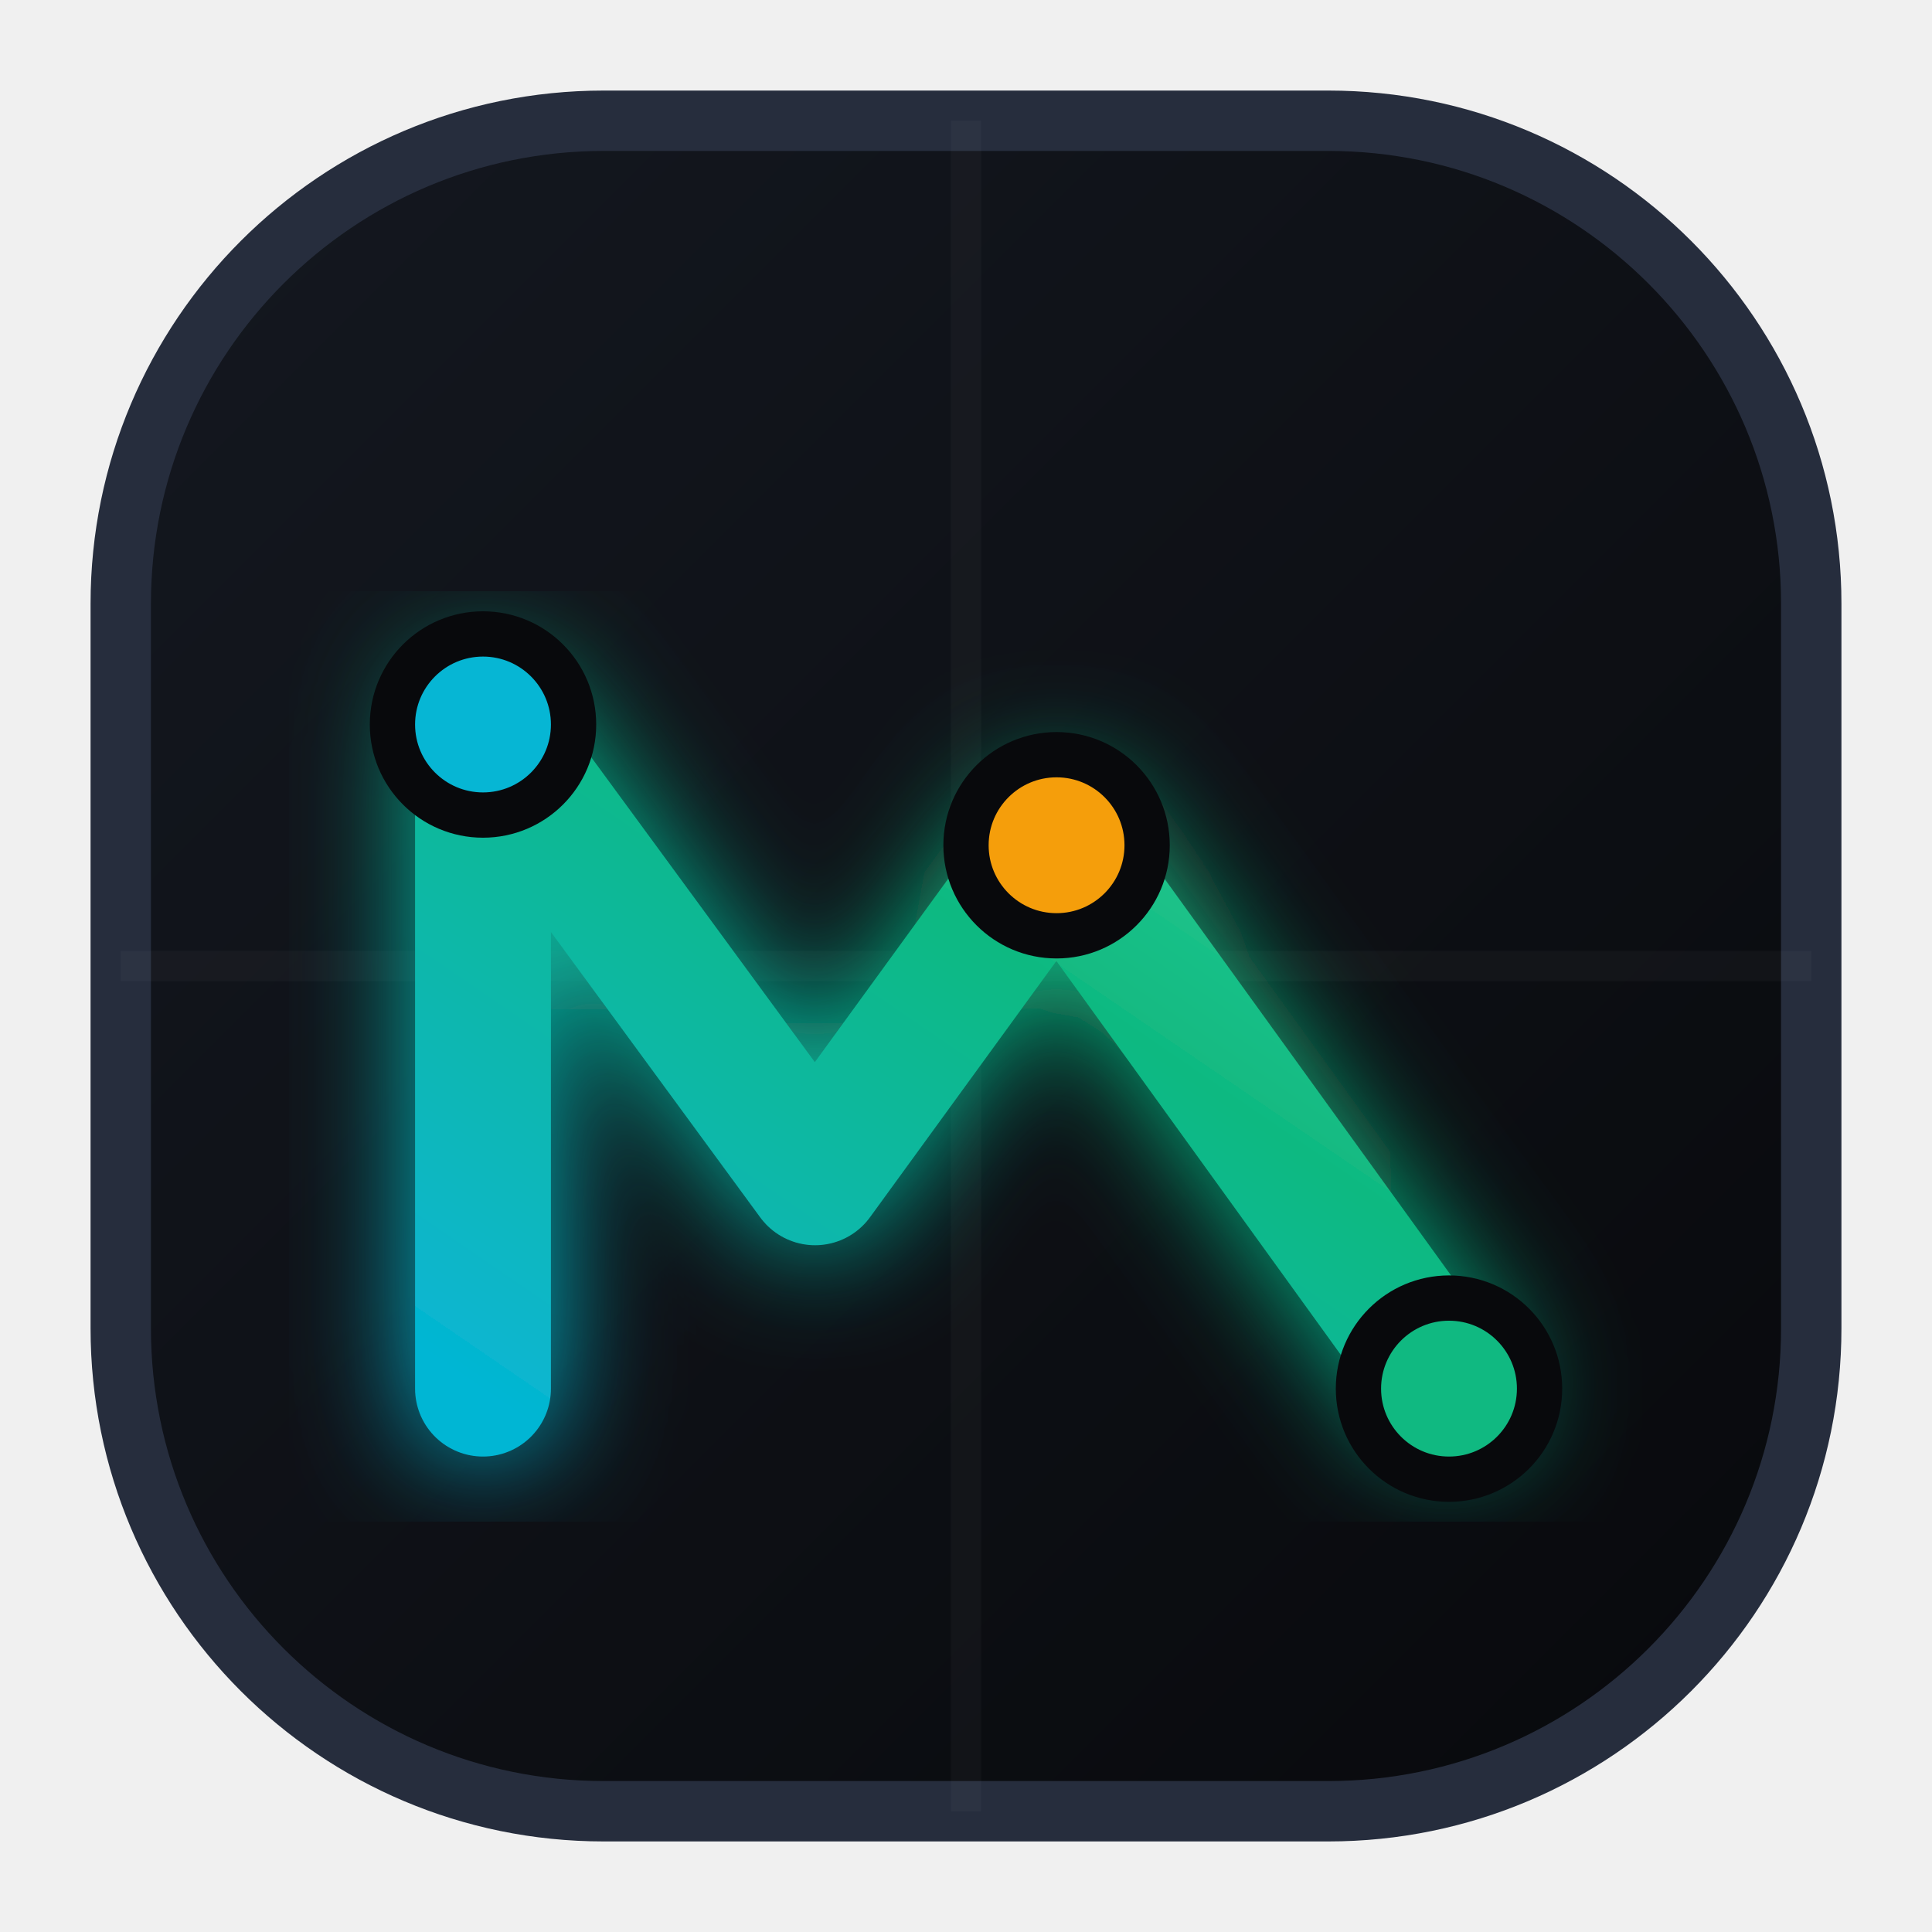
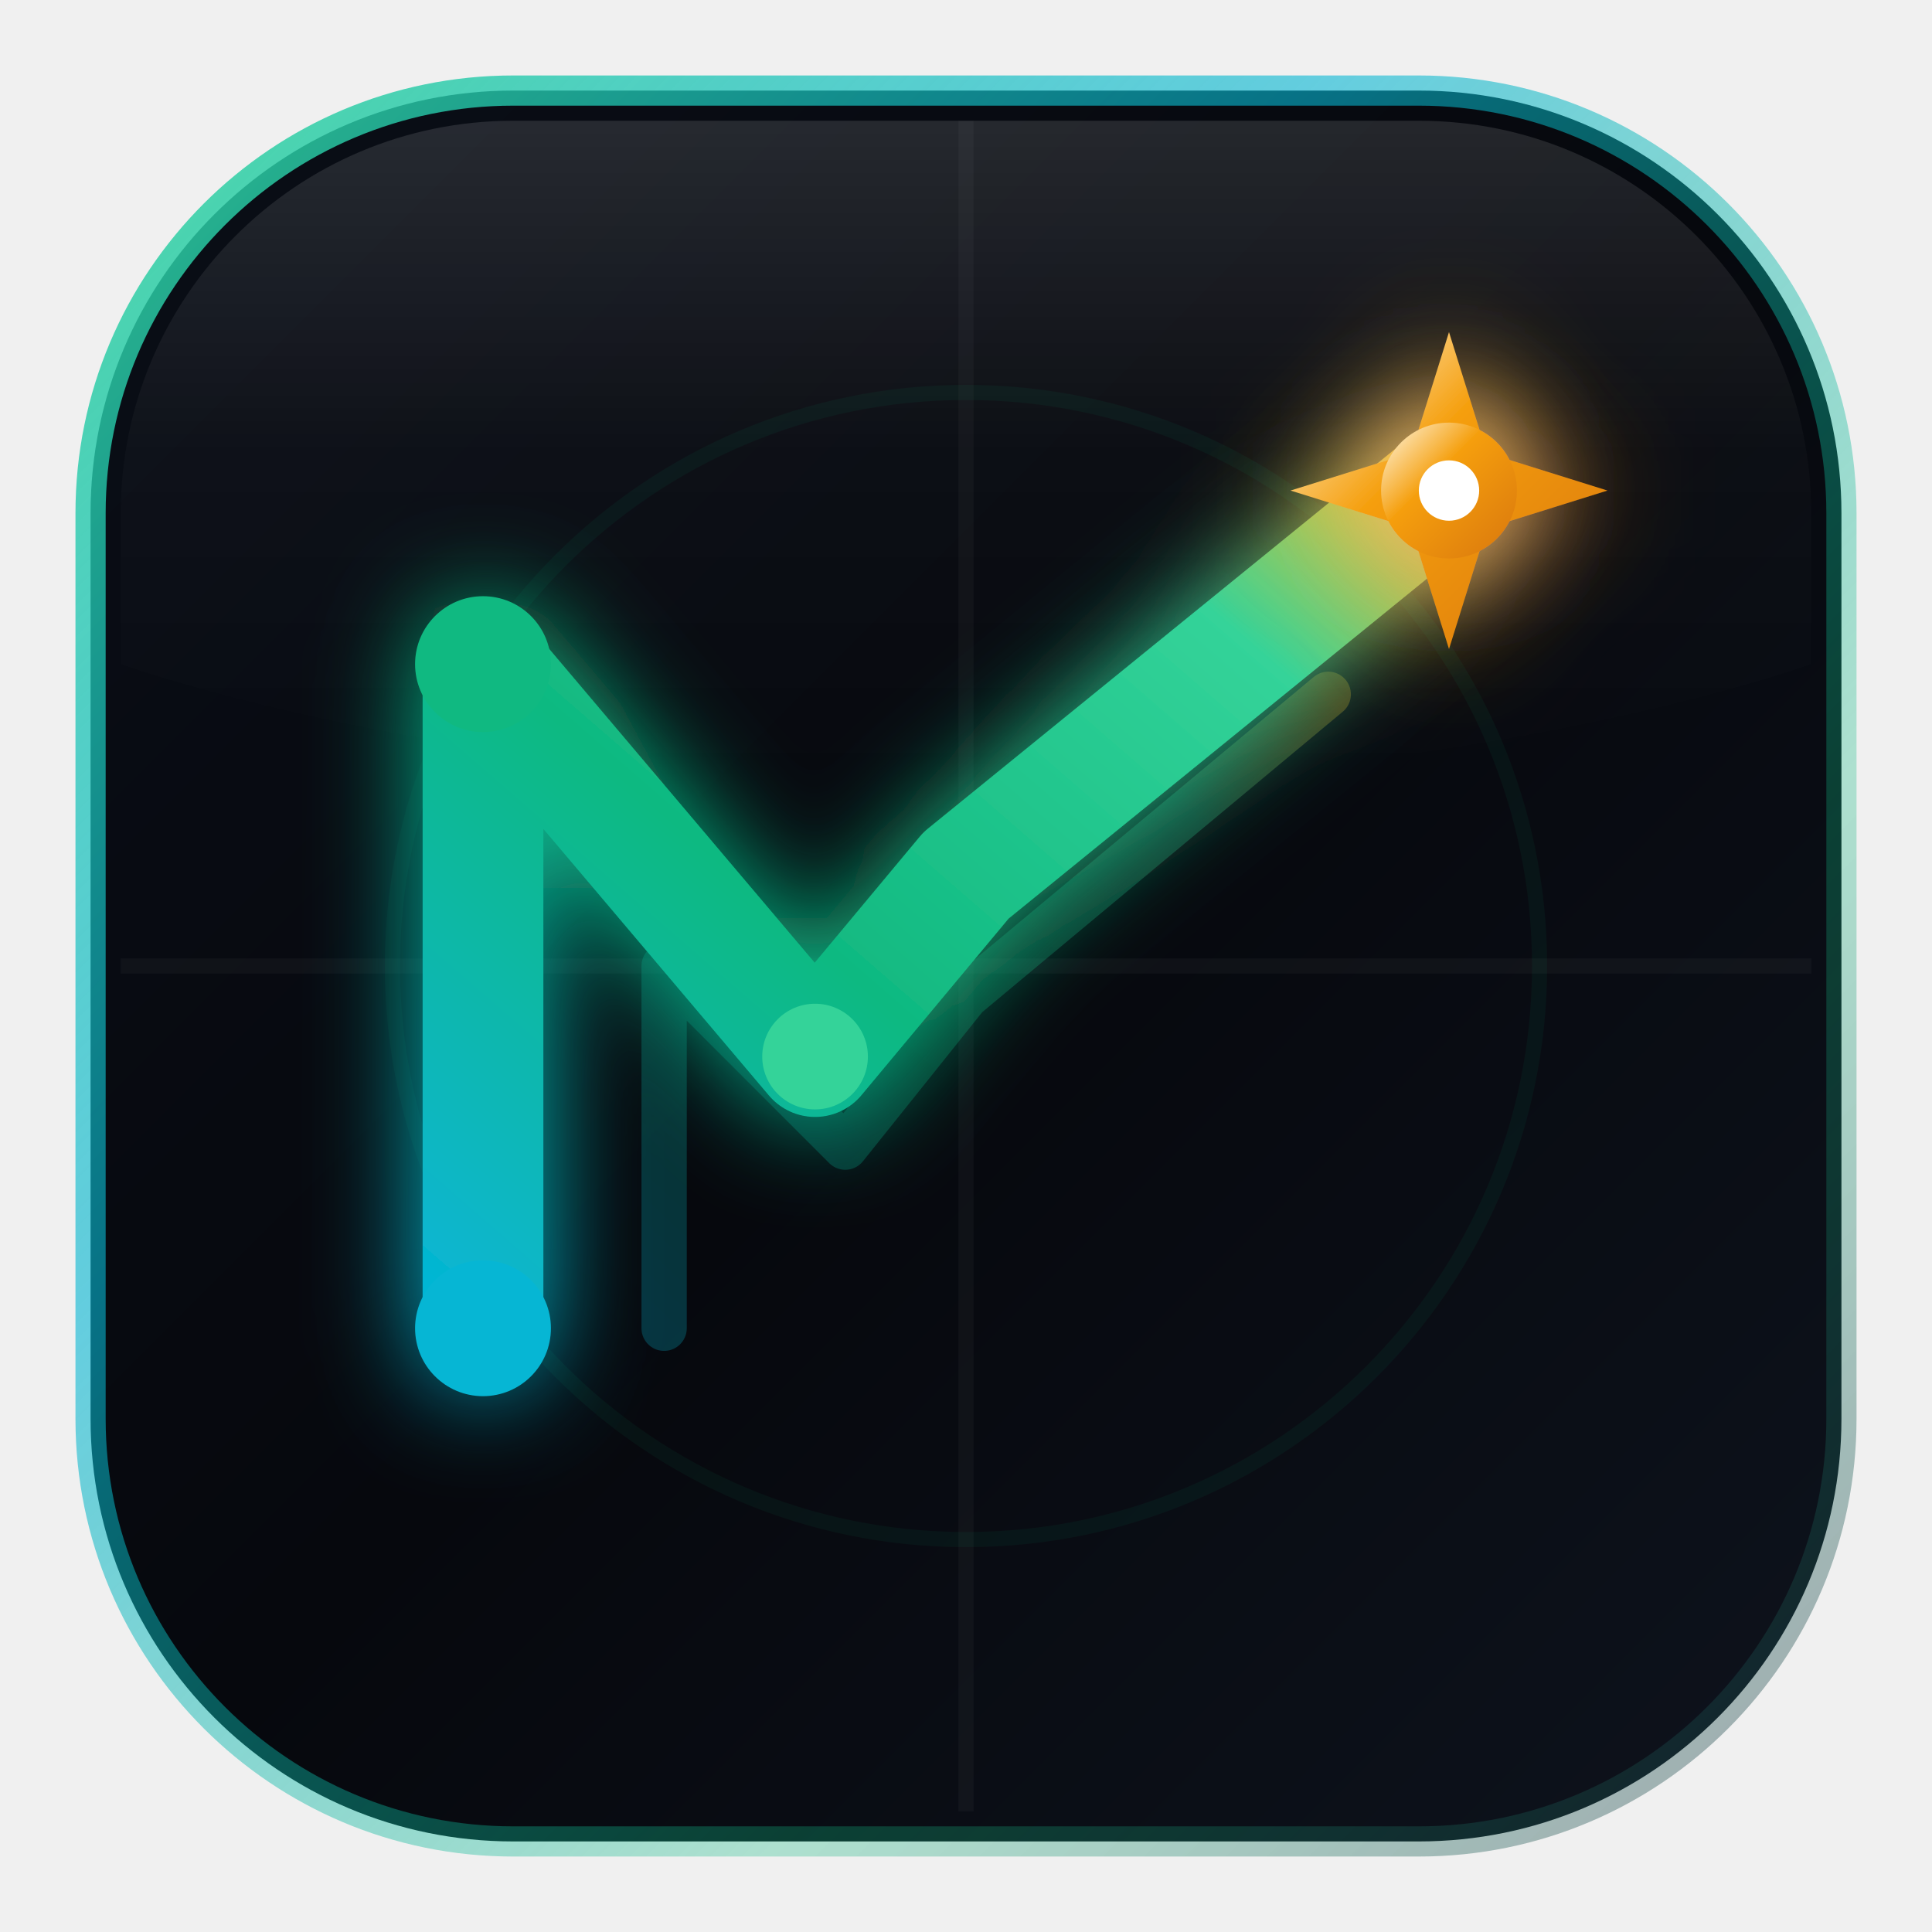
- <svg xmlns="http://www.w3.org/2000/svg" viewBox="0 0 64 64" width="64" height="64" fill="none">
+ <svg xmlns="http://www.w3.org/2000/svg" viewBox="0 0 128 128" width="128" height="128" fill="none">
  <defs>
    <linearGradient id="bgGrad" x1="0%" y1="0%" x2="100%" y2="100%">
-       <stop offset="0%" stop-color="#141820" />
-       <stop offset="100%" stop-color="#08090c" />
+       <stop offset="0%" stop-color="#0a0e17" />
+       <stop offset="50%" stop-color="#06080d" />
+       <stop offset="100%" stop-color="#0e131d" />
    </linearGradient>
-     <linearGradient id="lineGrad" x1="0%" y1="100%" x2="100%" y2="0%">
+     <linearGradient id="rimGrad" x1="0%" y1="0%" x2="100%" y2="100%">
+       <stop offset="0%" stop-color="#34d399" stop-opacity="0.9" />
+       <stop offset="35%" stop-color="#06b6d4" stop-opacity="0.6" />
+       <stop offset="70%" stop-color="#10b981" stop-opacity="0.3" />
+       <stop offset="100%" stop-color="#1e293b" stop-opacity="0.4" />
+     </linearGradient>
+     <linearGradient id="mGrad" x1="0%" y1="100%" x2="100%" y2="0%">
      <stop offset="0%" stop-color="#06b6d4" />
-       <stop offset="60%" stop-color="#10b981" />
-       <stop offset="100%" stop-color="#34d399" />
+       <stop offset="40%" stop-color="#10b981" />
+       <stop offset="80%" stop-color="#34d399" />
+       <stop offset="100%" stop-color="#fbbf24" />
    </linearGradient>
-     <filter id="glow" x="-20%" y="-20%" width="140%" height="140%">
-       <feGaussianBlur stdDeviation="2" result="blur" />
+     <linearGradient id="goldGrad" x1="0%" y1="0%" x2="100%" y2="100%">
+       <stop offset="0%" stop-color="#fffbeb" />
+       <stop offset="40%" stop-color="#f59e0b" />
+       <stop offset="100%" stop-color="#d97706" />
+     </linearGradient>
+     <linearGradient id="specularGrad" x1="0%" y1="0%" x2="0%" y2="100%">
+       <stop offset="0%" stop-color="#ffffff" stop-opacity="0.12" />
+       <stop offset="50%" stop-color="#ffffff" stop-opacity="0.02" />
+       <stop offset="100%" stop-color="#ffffff" stop-opacity="0" />
+     </linearGradient>
+     <filter id="neonGlow" x="-30%" y="-30%" width="160%" height="160%">
+       <feGaussianBlur stdDeviation="3.5" result="blur" />
+       <feComposite in="SourceGraphic" in2="blur" operator="over" />
+     </filter>
+     <filter id="sparkGlow" x="-50%" y="-50%" width="200%" height="200%">
+       <feGaussianBlur stdDeviation="4" result="blur" />
      <feComposite in="SourceGraphic" in2="blur" operator="over" />
    </filter>
  </defs>
-   <rect x="4" y="4" width="56" height="56" rx="16" fill="url(#bgGrad)" stroke="#262d3d" stroke-width="2" />
-   <path d="M4 32h56M32 4v56" stroke="rgba(255,255,255,0.03)" stroke-width="1" />
-   <path d="M16 46V24l11 15 8-11 13 18" stroke="url(#lineGrad)" stroke-width="4.5" stroke-linecap="round" stroke-linejoin="round" filter="url(#glow)" />
-   <circle cx="35" cy="28" r="3" fill="#f59e0b" stroke="#08090c" stroke-width="1.5" />
-   <circle cx="48" cy="46" r="3" fill="#10b981" stroke="#08090c" stroke-width="1.5" />
-   <circle cx="16" cy="24" r="3" fill="#06b6d4" stroke="#08090c" stroke-width="1.5" />
+   <rect x="6" y="6" width="116" height="116" rx="28" fill="url(#bgGrad)" stroke="url(#rimGrad)" stroke-width="2" />
+   <path d="M8 34C8 19.64 19.64 8 34 8h60c14.36 0 26 11.64 26 26v10C120 44 98 52 64 52S8 44 8 44V34z" fill="url(#specularGrad)" />
+   <line x1="8" y1="64" x2="120" y2="64" stroke="rgba(255,255,255,0.035)" stroke-width="1" />
+   <line x1="64" y1="8" x2="64" y2="120" stroke="rgba(255,255,255,0.035)" stroke-width="1" />
+   <circle cx="64" cy="64" r="38" stroke="rgba(16,185,129,0.06)" stroke-width="1" fill="none" />
+   <path d="M64 22v84" stroke="url(#goldGrad)" stroke-width="2.5" stroke-linecap="round" stroke-dasharray="4 4" opacity="0.4" />
+   <path d="M44 88V64l12 12 8-10 24-20" stroke="url(#mGrad)" stroke-width="3" stroke-linecap="round" stroke-linejoin="round" opacity="0.25" />
+   <path d="M32 88V44l22 26 10-12 32-26" stroke="url(#mGrad)" stroke-width="8" stroke-linecap="round" stroke-linejoin="round" filter="url(#neonGlow)" />
+   <g filter="url(#sparkGlow)">
+     <path d="M96 22l2.5 8 8 2.5-8 2.5-2.5 8-2.5-8-8-2.5 8-2.5z" fill="url(#goldGrad)" />
+     <circle cx="96" cy="32.5" r="4.5" fill="url(#goldGrad)" />
+     <circle cx="96" cy="32.5" r="2" fill="#ffffff" />
+   </g>
+   <circle cx="32" cy="88" r="4.5" fill="#06b6d4" />
+   <circle cx="32" cy="44" r="4.5" fill="#10b981" />
+   <circle cx="54" cy="70" r="3.5" fill="#34d399" />
</svg>
